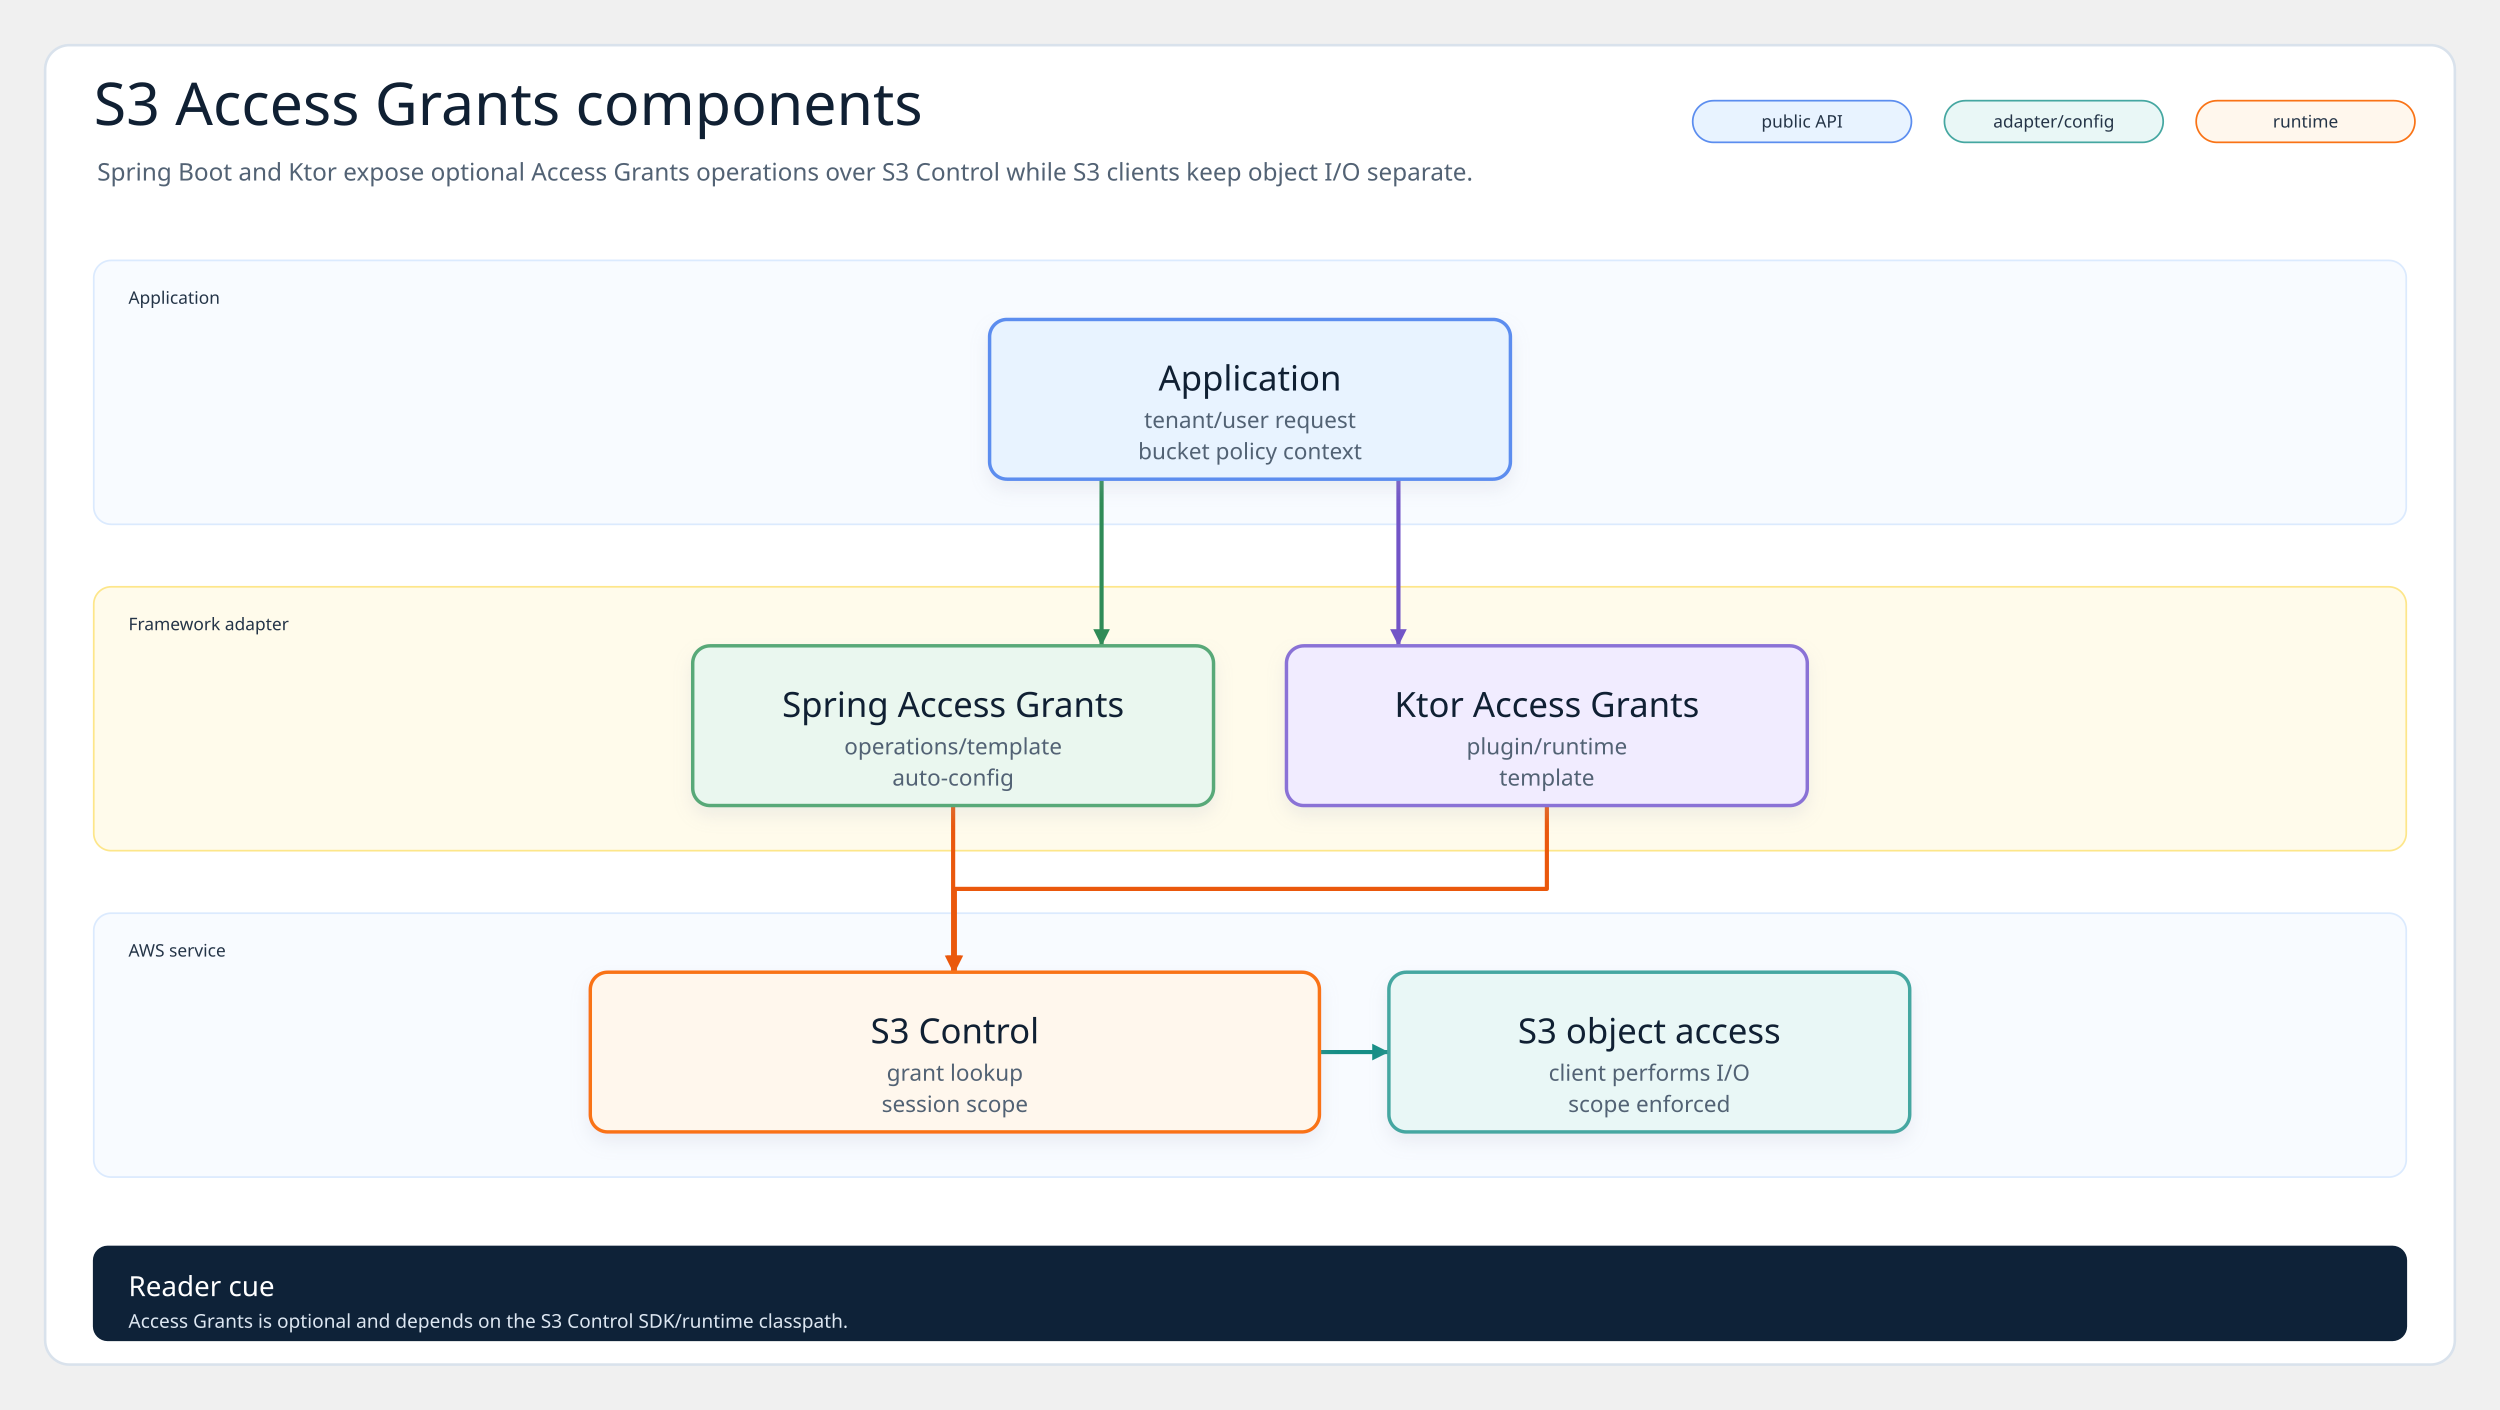
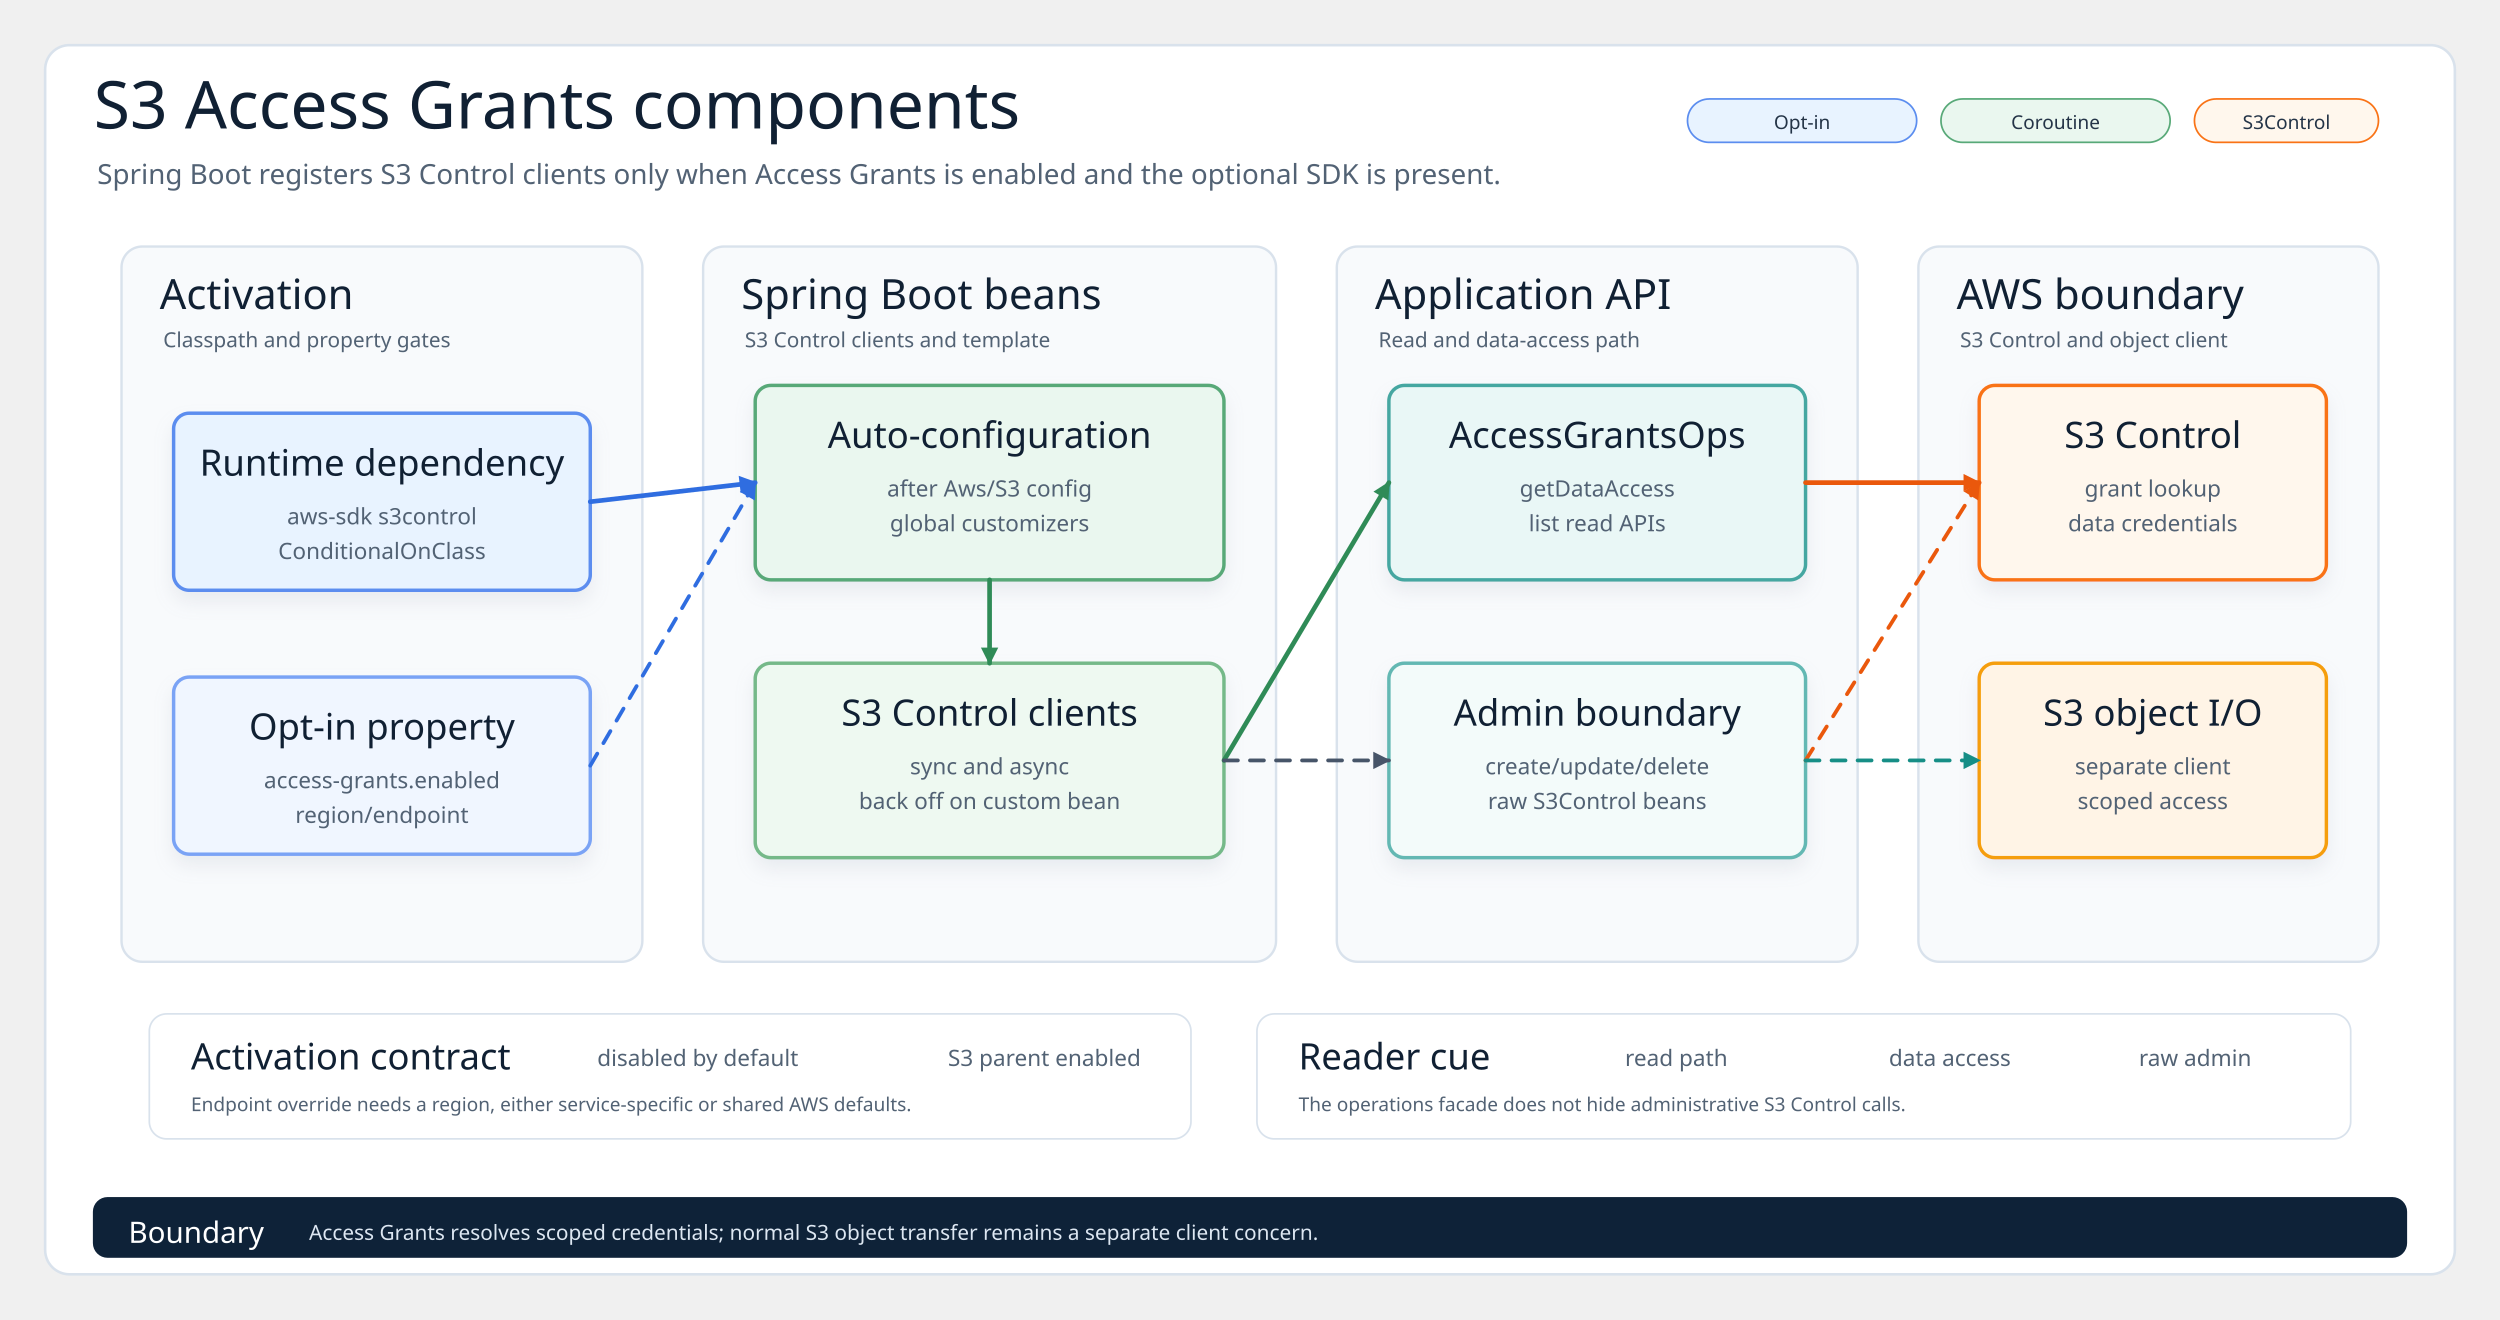
- <svg xmlns="http://www.w3.org/2000/svg" width="1440" height="812" viewBox="0 0 1440 812" role="img" aria-label="S3 Access Grants components">
+ <svg xmlns="http://www.w3.org/2000/svg" width="1440" height="760" viewBox="0 0 1440 760" role="img" aria-label="S3 Access Grants Spring Boot components">
  <defs>
-     <filter id="shadow" x="-10%" y="-10%" width="120%" height="130%">
-       <feDropShadow dx="0" dy="5" stdDeviation="5" flood-color="#AAB7C6" flood-opacity="0.20" />
+     <filter id="shadow" x="-12%" y="-12%" width="124%" height="132%">
+       <feDropShadow dx="0" dy="6" stdDeviation="5" flood-color="#AAB7C6" flood-opacity="0.20" />
    </filter>
+     <marker id="arrow-blue" viewBox="0 0 10 10" markerWidth="10" markerHeight="10" refX="9" refY="5" orient="auto" markerUnits="userSpaceOnUse">
+       <path d="M 0 0 L 10 5 L 0 10 Z" fill="#2F6DE0" />
+     </marker>
+     <marker id="arrow-green" viewBox="0 0 10 10" markerWidth="10" markerHeight="10" refX="9" refY="5" orient="auto" markerUnits="userSpaceOnUse">
+       <path d="M 0 0 L 10 5 L 0 10 Z" fill="#2F8B57" />
+     </marker>
+     <marker id="arrow-teal" viewBox="0 0 10 10" markerWidth="10" markerHeight="10" refX="9" refY="5" orient="auto" markerUnits="userSpaceOnUse">
+       <path d="M 0 0 L 10 5 L 0 10 Z" fill="#168E86" />
+     </marker>
+     <marker id="arrow-orange" viewBox="0 0 10 10" markerWidth="10" markerHeight="10" refX="9" refY="5" orient="auto" markerUnits="userSpaceOnUse">
+       <path d="M 0 0 L 10 5 L 0 10 Z" fill="#EA580C" />
+     </marker>
+     <marker id="arrow-slate" viewBox="0 0 10 10" markerWidth="10" markerHeight="10" refX="9" refY="5" orient="auto" markerUnits="userSpaceOnUse">
+       <path d="M 0 0 L 10 5 L 0 10 Z" fill="#475569" />
+     </marker>
  </defs>
  <style>
  svg{background:#F5F7FA}
  .frame{fill:#FFFFFF;stroke:#D9E2EC;stroke-width:1.5}
-   .title{font-family:"Architects Daughter";font-size:34px;fill:#102033}
-   .seqTitle{font-family:"Architects Daughter";font-size:44px;fill:#102033}
-   .seqSubtitle{font-family:"Comic Mono";font-size:16px;fill:#526274}
-   .seqParticipantTitle{font-family:"Architects Daughter";font-size:24px;fill:#102033}
-   .seqParticipantDetail{font-family:"Comic Mono";font-size:13px;fill:#526274}
-   .subtitle,.detail,.tiny,.label{font-family:"Comic Mono";fill:#526274}
-   .subtitle{font-size:14px}
-   .label{font-size:12px;fill:#344456}
-   .card-title{font-family:"Architects Daughter";font-size:20px;fill:#102033}
+   .title{font-family:"Architects Daughter";font-size:38px;fill:#102033}
+   .subtitle,.detail,.tiny,.chip{font-family:"Comic Mono";fill:#526274}
+   .subtitle{font-size:16px}
+   .layer-title{font-family:"Architects Daughter";font-size:24px;fill:#102033}
+   .layer-detail{font-family:"Comic Mono";font-size:12px;fill:#526274}
+   .card-title{font-family:"Architects Daughter";font-size:21px;fill:#102033}
  .detail{font-size:13px}
-   .tiny{font-size:10px}
-   .chip{font-family:"Comic Mono";font-size:10px;fill:#243447}
+   .tiny{font-size:11px}
+   .chip{font-size:11px;fill:#243447}
+   .layer{fill:#F8FAFC;stroke:#D9E2EC;stroke-width:1.4}
  .card{stroke-width:2;filter:url(#shadow)}
-   .edge{fill:none;stroke-width:2.4;stroke-linecap:round;stroke-linejoin:round}
-   .seq{fill:none;stroke-width:3;stroke-linecap:round;stroke-linejoin:round}
-   .seqReturn{fill:none;stroke-width:2.7;stroke-linecap:round;stroke-linejoin:round;stroke-dasharray:8 7}
-   .labelPill{fill:#FFFFFF;stroke:#D6E3EF;stroke-width:1.4}
-   .numberBadge{font-family:"Comic Mono";font-size:12px;fill:#FFFFFF}
-   .altBox{fill:#FFFFFF;fill-opacity:.44;stroke:#D6A441;stroke-width:1.8;stroke-dasharray:8 8}
-   .activation{stroke-width:1.4}
+   .edge{fill:none;stroke-width:2.7;stroke-linecap:round;stroke-linejoin:round}
+   .soft-edge{fill:none;stroke-width:2.2;stroke-linecap:round;stroke-linejoin:round;stroke-dasharray:8 7}
  .footer{fill:#0E2238;stroke:#0E2238}
-   .footer-title{font-family:"Architects Daughter";font-size:16px;fill:#FFFFFF}
-   .footer-detail{font-family:"Comic Mono";font-size:11px;fill:#DDE7F2}
-   .seq-line{stroke:#CBD5E1;stroke-width:1.6;stroke-dasharray:6 8}
-   .bar-label{font-family:"Architects Daughter";font-size:17px;fill:#102033}
+   .footer-title{font-family:"Architects Daughter";font-size:17px;fill:#FFFFFF}
+   .footer-detail{font-family:"Comic Mono";font-size:12px;fill:#DDE7F2}
</style>
-   <defs>
-     <marker id="arrow-blue" viewBox="0 0 5 5" markerWidth="5" markerHeight="5" refX="4.5" refY="2.5" orient="auto" markerUnits="strokeWidth">
-       <path d="M 0.5 0.5 L 4.5 2.5 L 0.5 4.5 Z" fill="#2F6DE0" />
-     </marker>
-     <marker id="arrow-green" viewBox="0 0 5 5" markerWidth="5" markerHeight="5" refX="4.5" refY="2.5" orient="auto" markerUnits="strokeWidth">
-       <path d="M 0.5 0.5 L 4.5 2.5 L 0.5 4.5 Z" fill="#2F8B57" />
-     </marker>
-     <marker id="arrow-teal" viewBox="0 0 5 5" markerWidth="5" markerHeight="5" refX="4.5" refY="2.5" orient="auto" markerUnits="strokeWidth">
-       <path d="M 0.5 0.5 L 4.5 2.5 L 0.5 4.5 Z" fill="#168E86" />
-     </marker>
-     <marker id="arrow-amber" viewBox="0 0 5 5" markerWidth="5" markerHeight="5" refX="4.5" refY="2.5" orient="auto" markerUnits="strokeWidth">
-       <path d="M 0.5 0.5 L 4.5 2.5 L 0.5 4.5 Z" fill="#B98518" />
-     </marker>
-     <marker id="arrow-rose" viewBox="0 0 5 5" markerWidth="5" markerHeight="5" refX="4.5" refY="2.5" orient="auto" markerUnits="strokeWidth">
-       <path d="M 0.5 0.5 L 4.5 2.5 L 0.5 4.5 Z" fill="#C74E68" />
-     </marker>
-     <marker id="arrow-violet" viewBox="0 0 5 5" markerWidth="5" markerHeight="5" refX="4.5" refY="2.5" orient="auto" markerUnits="strokeWidth">
-       <path d="M 0.5 0.5 L 4.5 2.5 L 0.5 4.5 Z" fill="#7255C7" />
-     </marker>
-     <marker id="arrow-orange" viewBox="0 0 5 5" markerWidth="5" markerHeight="5" refX="4.5" refY="2.5" orient="auto" markerUnits="strokeWidth">
-       <path d="M 0.5 0.5 L 4.5 2.5 L 0.5 4.5 Z" fill="#EA580C" />
-     </marker>
-     <marker id="arrow-slate" viewBox="0 0 5 5" markerWidth="5" markerHeight="5" refX="4.5" refY="2.5" orient="auto" markerUnits="strokeWidth">
-       <path d="M 0.5 0.5 L 4.5 2.5 L 0.5 4.5 Z" fill="#475569" />
-     </marker>
-   </defs>
-   <rect x="26" y="26" width="1388" height="760" rx="14" class="frame" />
-   <text class="title" x="54" y="72">S3 Access Grants components</text>
-   <text class="subtitle" x="56" y="104">Spring Boot and Ktor expose optional Access Grants operations over S3 Control while S3 clients keep object I/O separate.</text>
+   <rect x="26" y="26" width="1388" height="708" rx="14" class="frame" />
+   <text class="title" x="54" y="74">S3 Access Grants components</text>
+   <text class="subtitle" x="56" y="106">Spring Boot registers S3 Control clients only when Access Grants is enabled and the optional SDK is present.</text>
  <g>
-     <rect x="975" y="58" width="126" height="24" rx="12" fill="#E8F3FF" stroke="#5B8DEF" />
-     <text class="chip" x="1038.0" y="70" text-anchor="middle" dominant-baseline="middle">public API</text>
+     <rect x="972" y="57" width="132" height="25" rx="12.5" fill="#E8F3FF" stroke="#5B8DEF" />
+     <text class="chip" x="1038" y="70.5" text-anchor="middle" dominant-baseline="middle">Opt-in</text>
+     <rect x="1118" y="57" width="132" height="25" rx="12.5" fill="#EAF7EF" stroke="#58A978" />
+     <text class="chip" x="1184" y="70.5" text-anchor="middle" dominant-baseline="middle">Coroutine</text>
+     <rect x="1264" y="57" width="106" height="25" rx="12.5" fill="#FFF7ED" stroke="#F97316" />
+     <text class="chip" x="1317" y="70.5" text-anchor="middle" dominant-baseline="middle">S3Control</text>
  </g>
-   <g>
-     <rect x="1120" y="58" width="126" height="24" rx="12" fill="#E9F7F6" stroke="#45A7A1" />
-     <text class="chip" x="1183.0" y="70" text-anchor="middle" dominant-baseline="middle">adapter/config</text>
+   <g id="layers">
+     <rect class="layer" x="70" y="142" width="300" height="412" rx="12" />
+     <text class="layer-title" x="92" y="178">Activation</text>
+     <text class="layer-detail" x="94" y="200">Classpath and property gates</text>
+     <rect class="layer" x="405" y="142" width="330" height="412" rx="12" />
+     <text class="layer-title" x="427" y="178">Spring Boot beans</text>
+     <text class="layer-detail" x="429" y="200">S3 Control clients and template</text>
+     <rect class="layer" x="770" y="142" width="300" height="412" rx="12" />
+     <text class="layer-title" x="792" y="178">Application API</text>
+     <text class="layer-detail" x="794" y="200">Read and data-access path</text>
+     <rect class="layer" x="1105" y="142" width="265" height="412" rx="12" />
+     <text class="layer-title" x="1127" y="178">AWS boundary</text>
+     <text class="layer-detail" x="1129" y="200">S3 Control and object client</text>
  </g>
-   <g>
-     <rect x="1265" y="58" width="126" height="24" rx="12" fill="#FFF7ED" stroke="#F97316" />
-     <text class="chip" x="1328.0" y="70" text-anchor="middle" dominant-baseline="middle">runtime</text>
+   <g id="cards">
+     <rect class="card" x="100" y="238" width="240" height="102" rx="9" fill="#E8F3FF" stroke="#5B8DEF" />
+     <text class="card-title" x="220" y="274" text-anchor="middle">Runtime dependency</text>
+     <text class="detail" x="220" y="302" text-anchor="middle">aws-sdk s3control</text>
+     <text class="detail" x="220" y="322" text-anchor="middle">ConditionalOnClass</text>
+     <rect class="card" x="100" y="390" width="240" height="102" rx="9" fill="#F0F6FF" stroke="#7AA3F5" />
+     <text class="card-title" x="220" y="426" text-anchor="middle">Opt-in property</text>
+     <text class="detail" x="220" y="454" text-anchor="middle">access-grants.enabled</text>
+     <text class="detail" x="220" y="474" text-anchor="middle">region/endpoint</text>
+     <rect class="card" x="435" y="222" width="270" height="112" rx="9" fill="#EAF7EF" stroke="#58A978" />
+     <text class="card-title" x="570" y="258" text-anchor="middle">Auto-configuration</text>
+     <text class="detail" x="570" y="286" text-anchor="middle">after Aws/S3 config</text>
+     <text class="detail" x="570" y="306" text-anchor="middle">global customizers</text>
+     <rect class="card" x="435" y="382" width="270" height="112" rx="9" fill="#EEF9F1" stroke="#75B989" />
+     <text class="card-title" x="570" y="418" text-anchor="middle">S3 Control clients</text>
+     <text class="detail" x="570" y="446" text-anchor="middle">sync and async</text>
+     <text class="detail" x="570" y="466" text-anchor="middle">back off on custom bean</text>
+     <rect class="card" x="800" y="222" width="240" height="112" rx="9" fill="#E9F7F6" stroke="#45A7A1" />
+     <text class="card-title" x="920" y="258" text-anchor="middle">AccessGrantsOps</text>
+     <text class="detail" x="920" y="286" text-anchor="middle">getDataAccess</text>
+     <text class="detail" x="920" y="306" text-anchor="middle">list read APIs</text>
+     <rect class="card" x="800" y="382" width="240" height="112" rx="9" fill="#F3FBFA" stroke="#63B8B3" />
+     <text class="card-title" x="920" y="418" text-anchor="middle">Admin boundary</text>
+     <text class="detail" x="920" y="446" text-anchor="middle">create/update/delete</text>
+     <text class="detail" x="920" y="466" text-anchor="middle">raw S3Control beans</text>
+     <rect class="card" x="1140" y="222" width="200" height="112" rx="9" fill="#FFF7ED" stroke="#F97316" />
+     <text class="card-title" x="1240" y="258" text-anchor="middle">S3 Control</text>
+     <text class="detail" x="1240" y="286" text-anchor="middle">grant lookup</text>
+     <text class="detail" x="1240" y="306" text-anchor="middle">data credentials</text>
+     <rect class="card" x="1140" y="382" width="200" height="112" rx="9" fill="#FFF4E6" stroke="#F59E0B" />
+     <text class="card-title" x="1240" y="418" text-anchor="middle">S3 object I/O</text>
+     <text class="detail" x="1240" y="446" text-anchor="middle">separate client</text>
+     <text class="detail" x="1240" y="466" text-anchor="middle">scoped access</text>
  </g>
-   <rect x="54" y="150" width="1332" height="152" rx="10" fill="#F8FBFF" stroke="#DBEAFE" />
-   <text class="chip" x="74" y="175">Application</text>
-   <rect x="54" y="338" width="1332" height="152" rx="10" fill="#FFFBEB" stroke="#FDE68A" />
-   <text class="chip" x="74" y="363">Framework adapter</text>
-   <rect x="54" y="526" width="1332" height="152" rx="10" fill="#F8FBFF" stroke="#DBEAFE" />
-   <text class="chip" x="74" y="551">AWS service</text>
-   <g id="routes">
-     <path class="edge" d="M 634.5 276.0 L 634.5 372.0" stroke="#2F8B57" marker-end="url(#arrow-green)" />
-     <path class="edge" d="M 805.5 276.0 L 805.5 372.0" stroke="#7255C7" marker-end="url(#arrow-violet)" />
-     <path class="edge" d="M 549.0 464.0 L 549.0 560.0" stroke="#EA580C" marker-end="url(#arrow-orange)" />
-     <path class="edge" d="M 891.0 464.0 L 891.0 512.0 L 550.0 512.0 L 550.0 560.0" stroke="#EA580C" marker-end="url(#arrow-orange)" />
-     <path class="edge" d="M 760.0 606.0 L 800.0 606.0" stroke="#168E86" marker-end="url(#arrow-teal)" />
+   <g id="connections">
+     <path class="edge" d="M 340 289 L 435 278" stroke="#2F6DE0" marker-end="url(#arrow-blue)" />
+     <path class="soft-edge" d="M 340 441 L 435 278" stroke="#2F6DE0" marker-end="url(#arrow-blue)" />
+     <path class="edge" d="M 570 334 L 570 382" stroke="#2F8B57" marker-end="url(#arrow-green)" />
+     <path class="edge" d="M 705 438 L 800 278" stroke="#2F8B57" marker-end="url(#arrow-green)" />
+     <path class="soft-edge" d="M 705 438 L 800 438" stroke="#475569" marker-end="url(#arrow-slate)" />
+     <path class="edge" d="M 1040 278 L 1140 278" stroke="#EA580C" marker-end="url(#arrow-orange)" />
+     <path class="soft-edge" d="M 1040 438 L 1140 278" stroke="#EA580C" marker-end="url(#arrow-orange)" />
+     <path class="soft-edge" d="M 1040 438 L 1140 438" stroke="#168E86" marker-end="url(#arrow-teal)" />
  </g>
-   <g id="app">
-     <rect class="card" x="570.0" y="184.0" width="300.0" height="92.0" rx="10" fill="#E8F3FF" stroke="#5B8DEF" />
-     <text class="card-title" x="720.0" y="218.0" text-anchor="middle" dominant-baseline="middle">Application</text>
-     <text class="detail" x="720.0" y="242.0" text-anchor="middle" dominant-baseline="middle">tenant/user request</text>
-     <text class="detail" x="720.0" y="260.0" text-anchor="middle" dominant-baseline="middle">bucket policy context</text>
+   <g id="contracts">
+     <rect x="86" y="584" width="600" height="72" rx="10" fill="#FFFFFF" stroke="#D9E2EC" />
+     <text class="card-title" x="110" y="616">Activation contract</text>
+     <text class="detail" x="344" y="614">disabled by default</text>
+     <text class="detail" x="546" y="614">S3 parent enabled</text>
+     <text class="tiny" x="110" y="640">Endpoint override needs a region, either service-specific or shared AWS defaults.</text>
+     <rect x="724" y="584" width="630" height="72" rx="10" fill="#FFFFFF" stroke="#D9E2EC" />
+     <text class="card-title" x="748" y="616">Reader cue</text>
+     <text class="detail" x="936" y="614">read path</text>
+     <text class="detail" x="1088" y="614">data access</text>
+     <text class="detail" x="1232" y="614">raw admin</text>
+     <text class="tiny" x="748" y="640">The operations facade does not hide administrative S3 Control calls.</text>
  </g>
-   <g id="spring">
-     <rect class="card" x="399.0" y="372.0" width="300.0" height="92.0" rx="10" fill="#EAF7EF" stroke="#58A978" />
-     <text class="card-title" x="549.0" y="406.0" text-anchor="middle" dominant-baseline="middle">Spring Access Grants</text>
-     <text class="detail" x="549.0" y="430.0" text-anchor="middle" dominant-baseline="middle">operations/template</text>
-     <text class="detail" x="549.0" y="448.0" text-anchor="middle" dominant-baseline="middle">auto-config</text>
-   </g>
-   <g id="ktor">
-     <rect class="card" x="741.0" y="372.0" width="300.0" height="92.0" rx="10" fill="#F1ECFF" stroke="#8A72D6" />
-     <text class="card-title" x="891.0" y="406.0" text-anchor="middle" dominant-baseline="middle">Ktor Access Grants</text>
-     <text class="detail" x="891.0" y="430.0" text-anchor="middle" dominant-baseline="middle">plugin/runtime</text>
-     <text class="detail" x="891.0" y="448.0" text-anchor="middle" dominant-baseline="middle">template</text>
-   </g>
-   <g id="control">
-     <rect class="card" x="340.0" y="560.0" width="420.0" height="92.0" rx="10" fill="#FFF7ED" stroke="#F97316" />
-     <text class="card-title" x="550.0" y="594.0" text-anchor="middle" dominant-baseline="middle">S3 Control</text>
-     <text class="detail" x="550.0" y="618.0" text-anchor="middle" dominant-baseline="middle">grant lookup</text>
-     <text class="detail" x="550.0" y="636.0" text-anchor="middle" dominant-baseline="middle">session scope</text>
-   </g>
-   <g id="s3">
-     <rect class="card" x="800.0" y="560.0" width="300.0" height="92.0" rx="10" fill="#E9F7F6" stroke="#45A7A1" />
-     <text class="card-title" x="950.0" y="594.0" text-anchor="middle" dominant-baseline="middle">S3 object access</text>
-     <text class="detail" x="950.0" y="618.0" text-anchor="middle" dominant-baseline="middle">client performs I/O</text>
-     <text class="detail" x="950.0" y="636.0" text-anchor="middle" dominant-baseline="middle">scope enforced</text>
-   </g>
-   <rect class="footer" x="54" y="718" width="1332" height="54" rx="8" />
-   <text class="footer-title" x="74" y="741" dominant-baseline="middle">Reader cue</text>
-   <text class="footer-detail" x="74" y="761" dominant-baseline="middle">Access Grants is optional and depends on the S3 Control SDK/runtime classpath.</text>
+   <rect class="footer" x="54" y="690" width="1332" height="34" rx="8" />
+   <text class="footer-title" x="74" y="710" dominant-baseline="middle">Boundary</text>
+   <text class="footer-detail" x="178" y="710" dominant-baseline="middle">Access Grants resolves scoped credentials; normal S3 object transfer remains a separate client concern.</text>
</svg>
